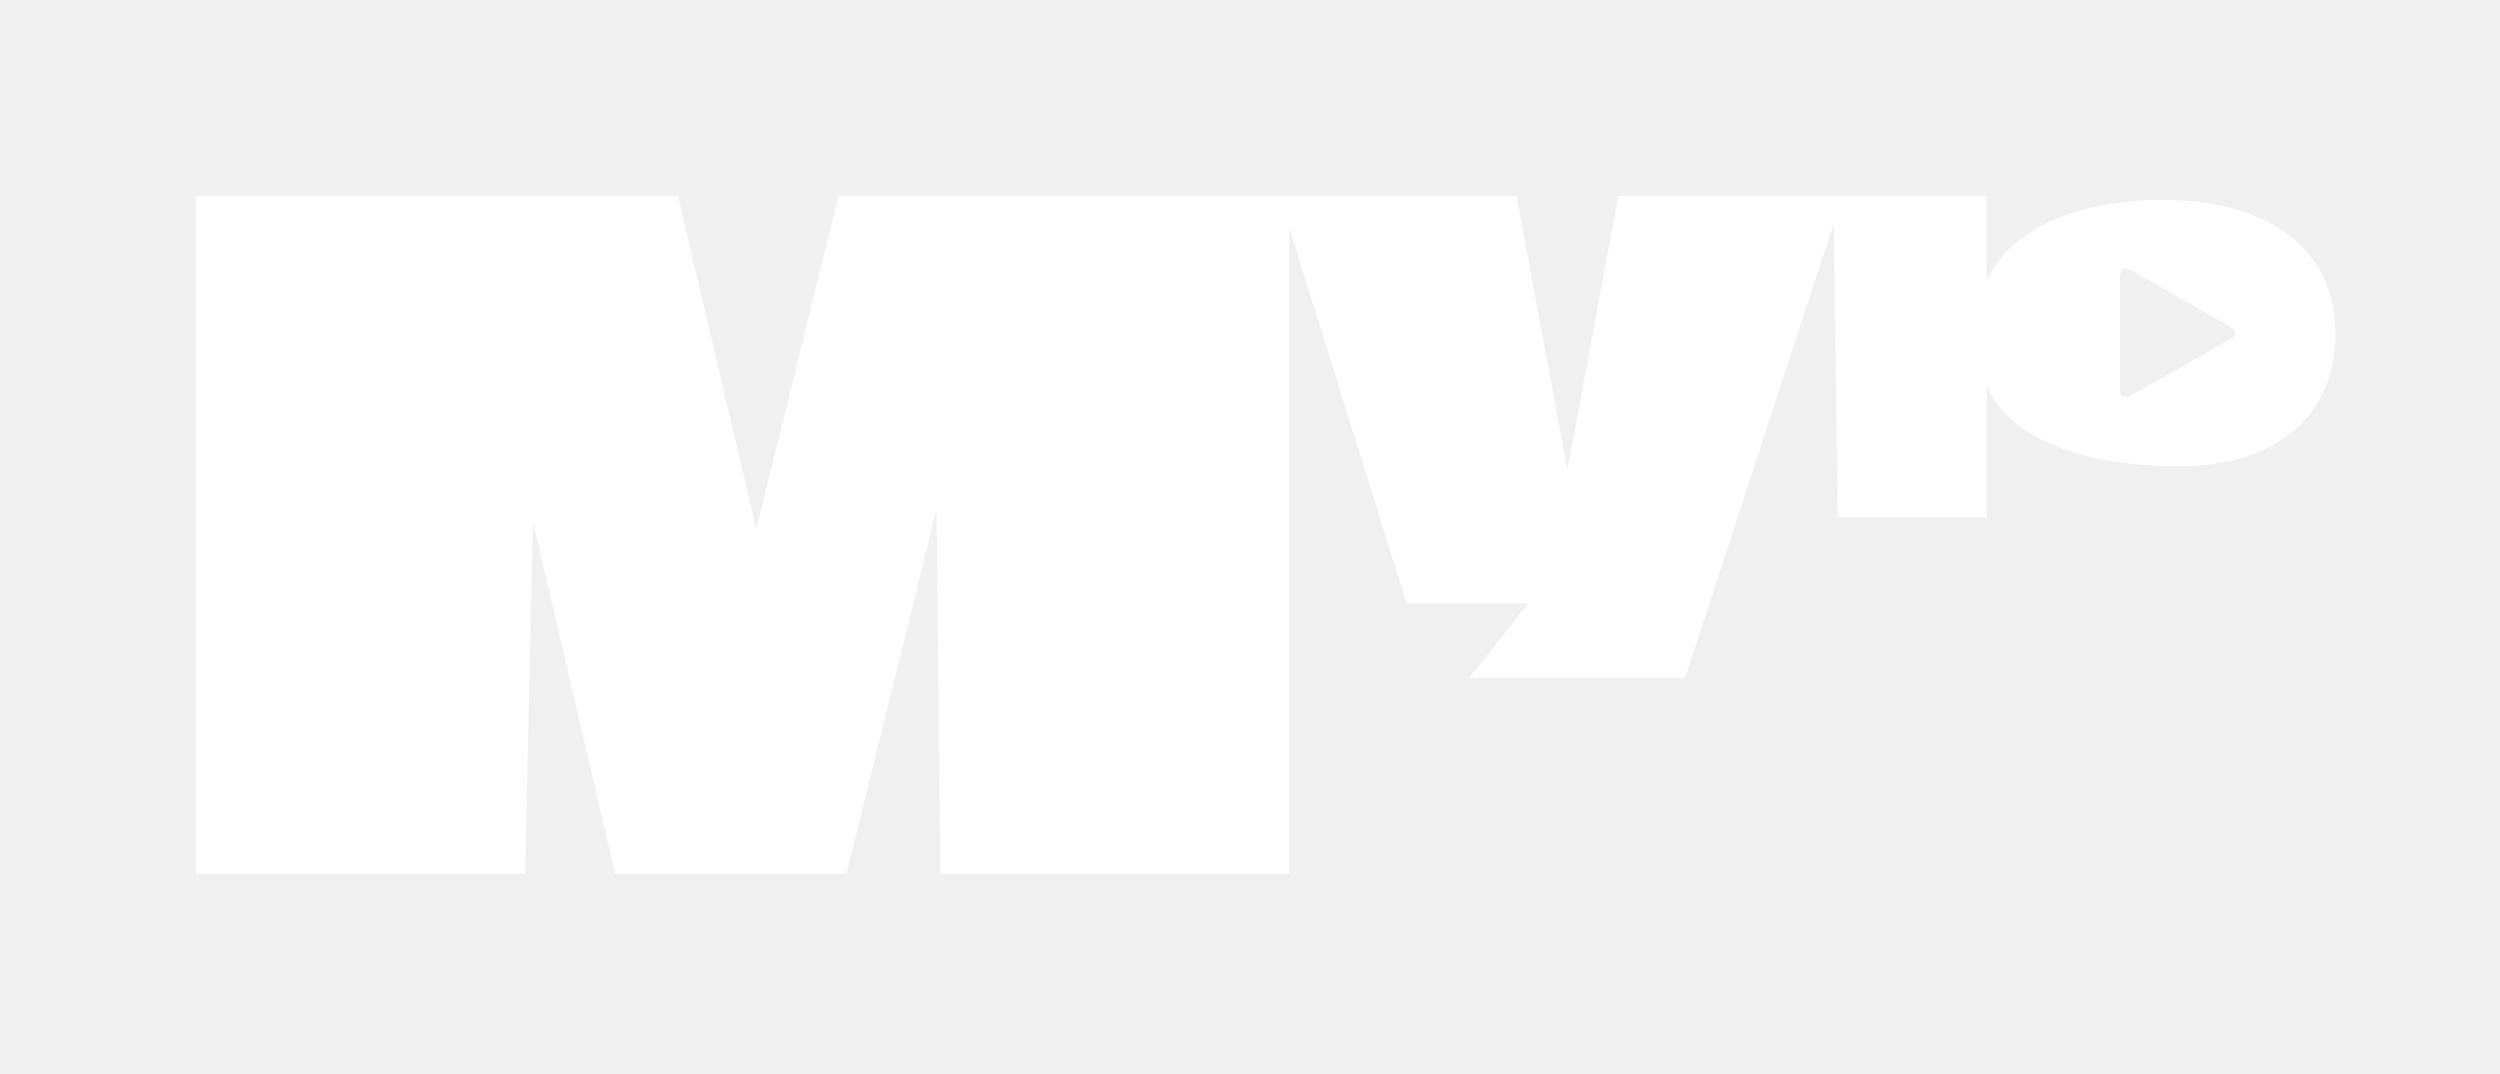
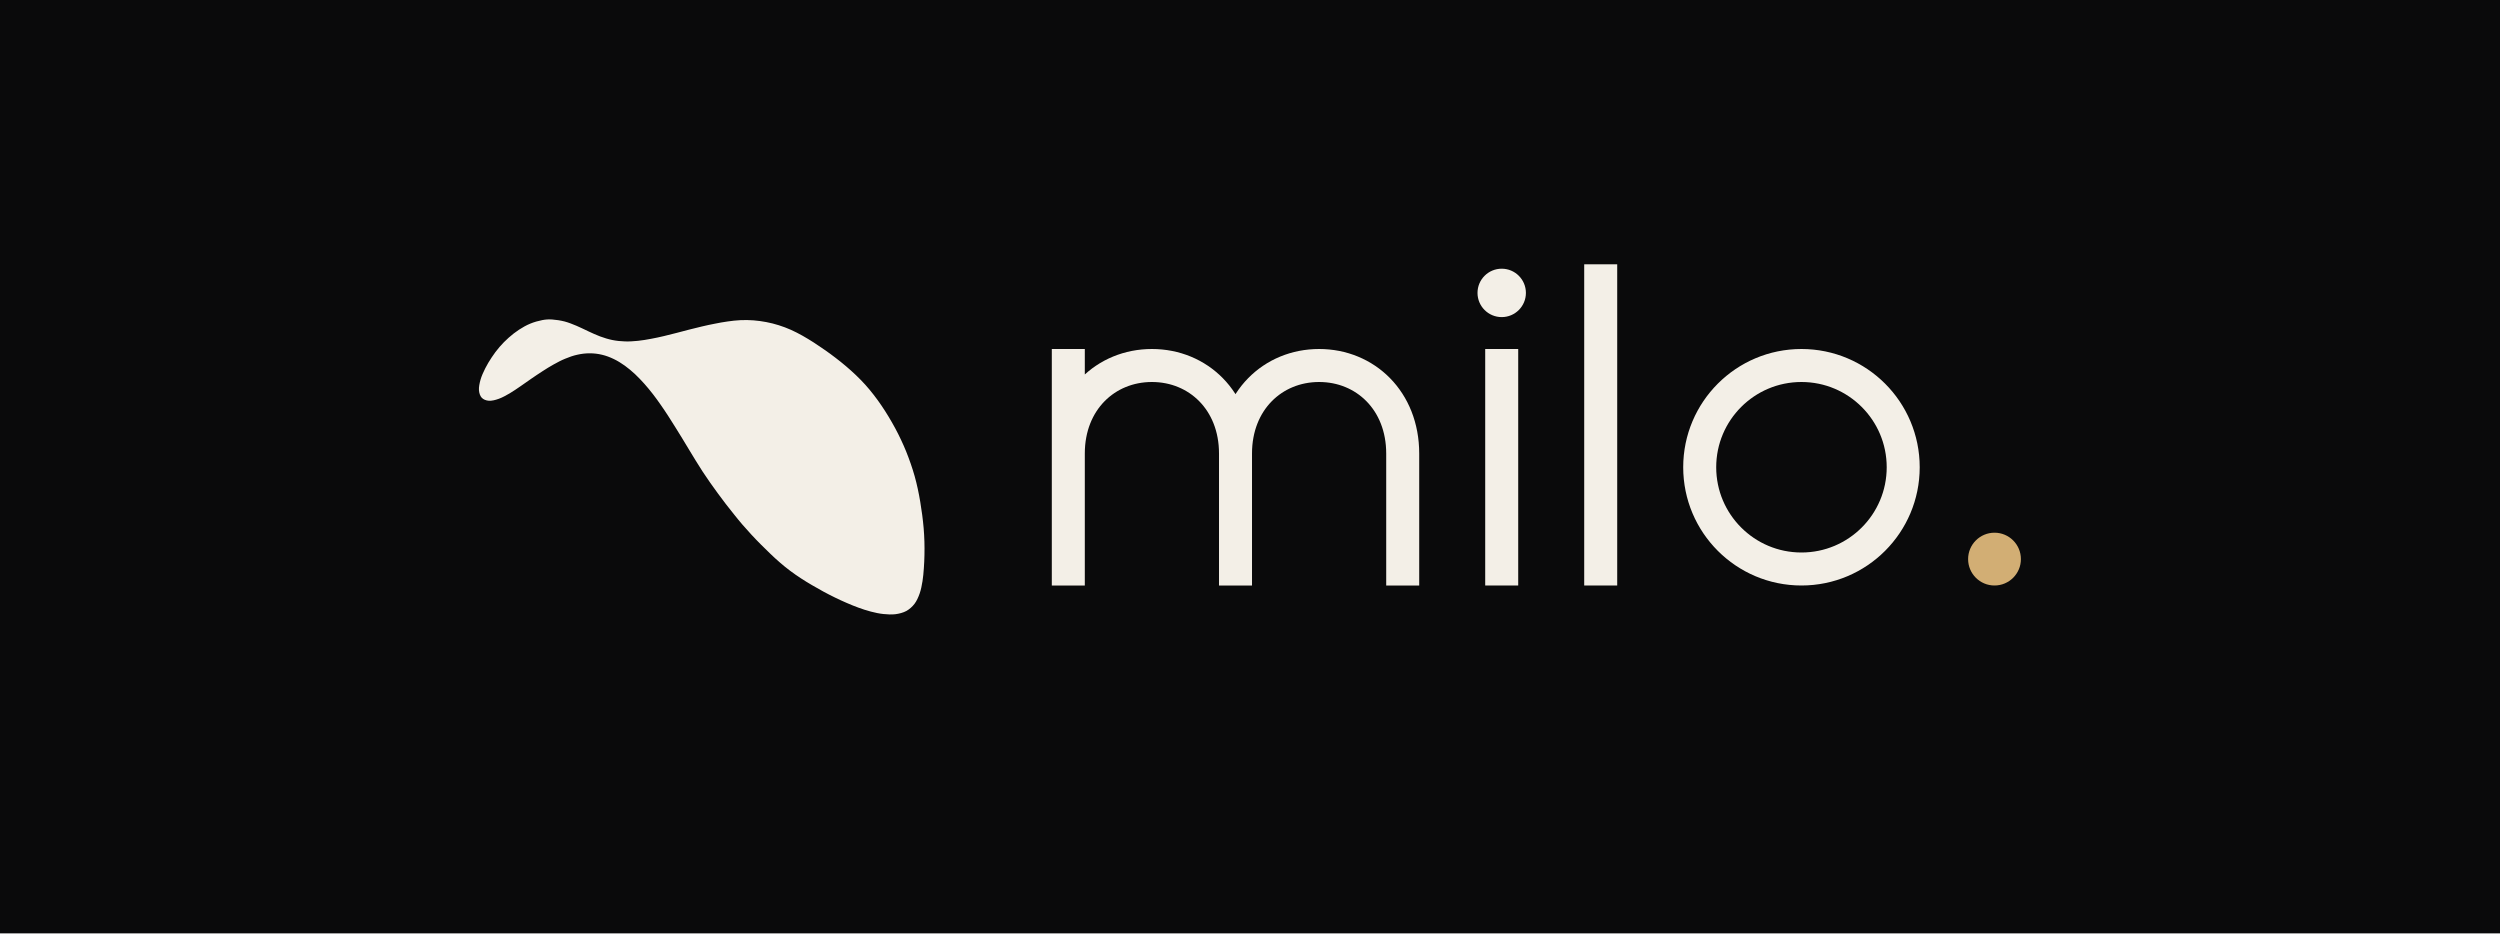
- <svg xmlns="http://www.w3.org/2000/svg" viewBox="-40 303 638 274" width="1276" height="548" role="img" aria-label="MYLO">
-   <path fill="#ffffff" d="M10,353 H133 L153,438 L174,353 H347 L360,423 L373,353 H467 V435 H429 L428,360 L390,476 H335 L350,457 H319 L289,361 V526 H200 L199,433 L176,526 H117 L96,436 L94,526 H10 Z" />
-   <path fill-rule="evenodd" fill="#ffffff" d="M466,378 C470,362 490,354 512,354 C538,354 556,366 556,388 C556,410 540,422 516,422 C492,422 470,415 466,398 Z M501.0,374.0 Q501.0,370.5 504.0,372.0 L529.0,386.3 Q532.0,388.0 529.0,389.7 L504.0,403.8 Q501.0,405.5 501.0,402.0 Z" />
+ <svg xmlns="http://www.w3.org/2000/svg" viewBox="0 0 1500 560" width="1500" height="560" role="img" aria-label="MYLO">
+   <rect width="1500" height="560" fill="#0A0A0B" />
+   <g transform="translate(287.4,219.3) scale(1.32)">
+     <g transform="translate(0,-21.00) scale(0.21249) translate(-196.81,-351.97)">
+       <path d="M332.1,353.7 C324.3,355.2 314.7,357.8 306.4,361.3 C298.1,364.7 290.0,369.3 282.3,374.3 C274.6,379.3 267.2,385.2 260.3,391.3 C253.3,397.5 246.7,404.2 240.7,411.2 C234.6,418.2 229.1,425.7 224.0,433.4 C218.9,441.0 214.1,449.1 210.1,457.0 C206.1,465.0 202.3,473.4 200.1,481.1 C197.9,488.8 196.3,497.0 196.7,503.4 C197.1,509.9 199.2,516.0 202.7,519.8 C206.3,523.6 212.0,525.8 218.0,526.2 C224.1,526.6 231.8,524.7 239.2,522.0 C246.6,519.4 254.6,514.9 262.4,510.4 C270.1,505.9 277.9,500.4 285.7,495.1 C293.4,489.9 301.1,484.3 308.9,478.9 C316.7,473.6 324.5,468.2 332.4,463.2 C340.3,458.1 348.2,453.1 356.4,448.6 C364.5,444.1 372.7,439.7 381.1,436.3 C389.5,432.8 398.2,429.7 406.9,427.8 C415.6,425.8 424.6,424.7 433.5,424.7 C442.3,424.7 451.3,425.7 459.9,427.8 C468.5,429.8 477.1,433.1 485.2,437.0 C493.4,440.9 501.3,445.9 508.9,451.3 C516.4,456.7 523.7,462.9 530.6,469.3 C537.5,475.8 544.1,482.8 550.5,489.9 C556.9,497.0 562.9,504.5 568.8,512.0 C574.6,519.5 580.2,527.2 585.6,535.0 C591.1,542.7 596.2,550.6 601.4,558.5 C606.5,566.3 611.4,574.3 616.4,582.2 C621.4,590.2 626.3,598.2 631.2,606.1 C636.0,614.1 640.9,622.1 645.7,630.1 C650.6,638.1 655.3,646.2 660.3,654.1 C665.2,662.1 670.2,670.0 675.3,677.9 C680.5,685.8 685.8,693.6 691.2,701.3 C696.6,709.0 702.2,716.7 707.8,724.4 C713.4,732.0 719.1,739.6 724.8,747.1 C730.6,754.7 736.5,762.2 742.5,769.5 C748.4,776.9 754.4,784.3 760.6,791.5 C766.8,798.7 773.1,805.7 779.6,812.7 C786.0,819.7 792.7,826.5 799.4,833.3 C806.1,840.1 812.9,846.8 819.8,853.3 C826.7,859.9 833.6,866.4 840.8,872.5 C847.9,878.6 855.1,884.6 862.6,890.1 C870.0,895.7 877.6,900.9 885.4,906.0 C893.1,911.1 901.1,915.9 909.1,920.6 C917.1,925.3 925.2,929.9 933.3,934.3 C941.5,938.7 949.7,943.0 958.0,947.0 C966.4,951.1 974.7,955.0 983.2,958.6 C991.7,962.3 1000.2,965.8 1008.8,968.9 C1017.5,972.0 1026.2,975.0 1035.0,977.2 C1043.8,979.5 1052.9,981.5 1061.7,982.4 C1070.5,983.3 1079.5,983.8 1087.7,982.8 C1095.9,981.7 1104.0,979.6 1110.8,976.0 C1117.5,972.3 1123.5,967.0 1128.3,960.8 C1133.1,954.5 1136.6,946.6 1139.4,938.6 C1142.3,930.5 1144.0,921.3 1145.5,912.3 C1147.0,903.3 1147.7,893.8 1148.4,884.4 C1149.1,875.1 1149.5,865.5 1149.7,856.0 C1149.9,846.5 1149.9,836.9 1149.6,827.4 C1149.3,817.9 1148.8,808.3 1148.0,798.9 C1147.2,789.4 1146.1,779.9 1144.9,770.5 C1143.7,761.1 1142.3,751.7 1140.7,742.4 C1139.1,733.0 1137.4,723.7 1135.4,714.6 C1133.4,705.4 1131.2,696.3 1128.7,687.4 C1126.2,678.4 1123.3,669.6 1120.3,660.8 C1117.3,652.0 1114.0,643.4 1110.6,634.8 C1107.1,626.3 1103.4,617.8 1099.4,609.4 C1095.5,601.0 1091.3,592.8 1086.9,584.6 C1082.5,576.4 1077.8,568.3 1073.0,560.3 C1068.2,552.4 1063.2,544.4 1057.9,536.7 C1052.6,528.9 1047.1,521.2 1041.3,513.8 C1035.5,506.3 1029.5,499.0 1023.1,491.9 C1016.7,484.9 1010.0,478.0 1003.1,471.4 C996.2,464.8 989.0,458.4 981.7,452.2 C974.4,446.0 966.9,440.0 959.3,434.2 C951.8,428.4 944.1,422.8 936.3,417.4 C928.6,412.0 920.8,406.7 912.9,401.6 C904.9,396.6 897.0,391.6 888.9,387.1 C880.7,382.6 872.5,378.2 864.1,374.5 C855.6,370.8 847.0,367.4 838.2,364.7 C829.4,361.9 820.3,359.6 811.3,357.9 C802.2,356.2 793.0,354.9 783.9,354.2 C774.7,353.5 765.5,353.4 756.3,353.8 C747.1,354.2 737.9,355.3 728.7,356.6 C719.6,357.8 710.3,359.6 701.2,361.4 C692.0,363.1 682.8,365.2 673.7,367.3 C664.6,369.4 655.5,371.7 646.5,374.0 C637.5,376.3 628.5,378.8 619.4,381.1 C610.4,383.4 601.4,385.8 592.2,387.9 C583.1,390.0 574.0,392.1 564.8,393.7 C555.6,395.4 546.3,397.1 537.1,398.0 C527.8,398.9 518.5,399.6 509.4,399.3 C500.2,399.0 491.0,398.1 482.1,396.3 C473.2,394.5 464.4,391.7 455.9,388.6 C447.3,385.5 439.0,381.4 430.6,377.6 C422.2,373.8 414.0,369.4 405.5,365.9 C397.0,362.4 388.5,358.9 379.8,356.6 C371.1,354.4 361.3,352.9 353.4,352.4 C345.4,351.9 340.0,352.2 332.1,353.7 Z" fill="#F3EFE7" />
+     </g>
+     <path d="M267.867,100 V-7.5 M267.867,40 C267.867,16 284.867,0 305.867,0 C326.867,0 343.867,16 343.867,40 V100 M343.867,40 C343.867,16 360.867,0 381.867,0 C402.867,0 419.867,16 419.867,40 V100" fill="none" stroke="#F3EFE7" stroke-width="15" stroke-linejoin="miter" />
+     <path d="M464.867,100 V-7.5" stroke="#F3EFE7" stroke-width="15" fill="none" />
+     <circle cx="464.867" cy="-33" r="11" fill="#F3EFE7" />
+     <path d="M509.867,100 V-46" stroke="#F3EFE7" stroke-width="15" fill="none" />
+     <circle cx="601.117" cy="46.25" r="46.25" fill="none" stroke="#F3EFE7" stroke-width="15" />
+     <circle cx="688.867" cy="88" r="12" fill="#D2AE74" />
+   </g>
</svg>
